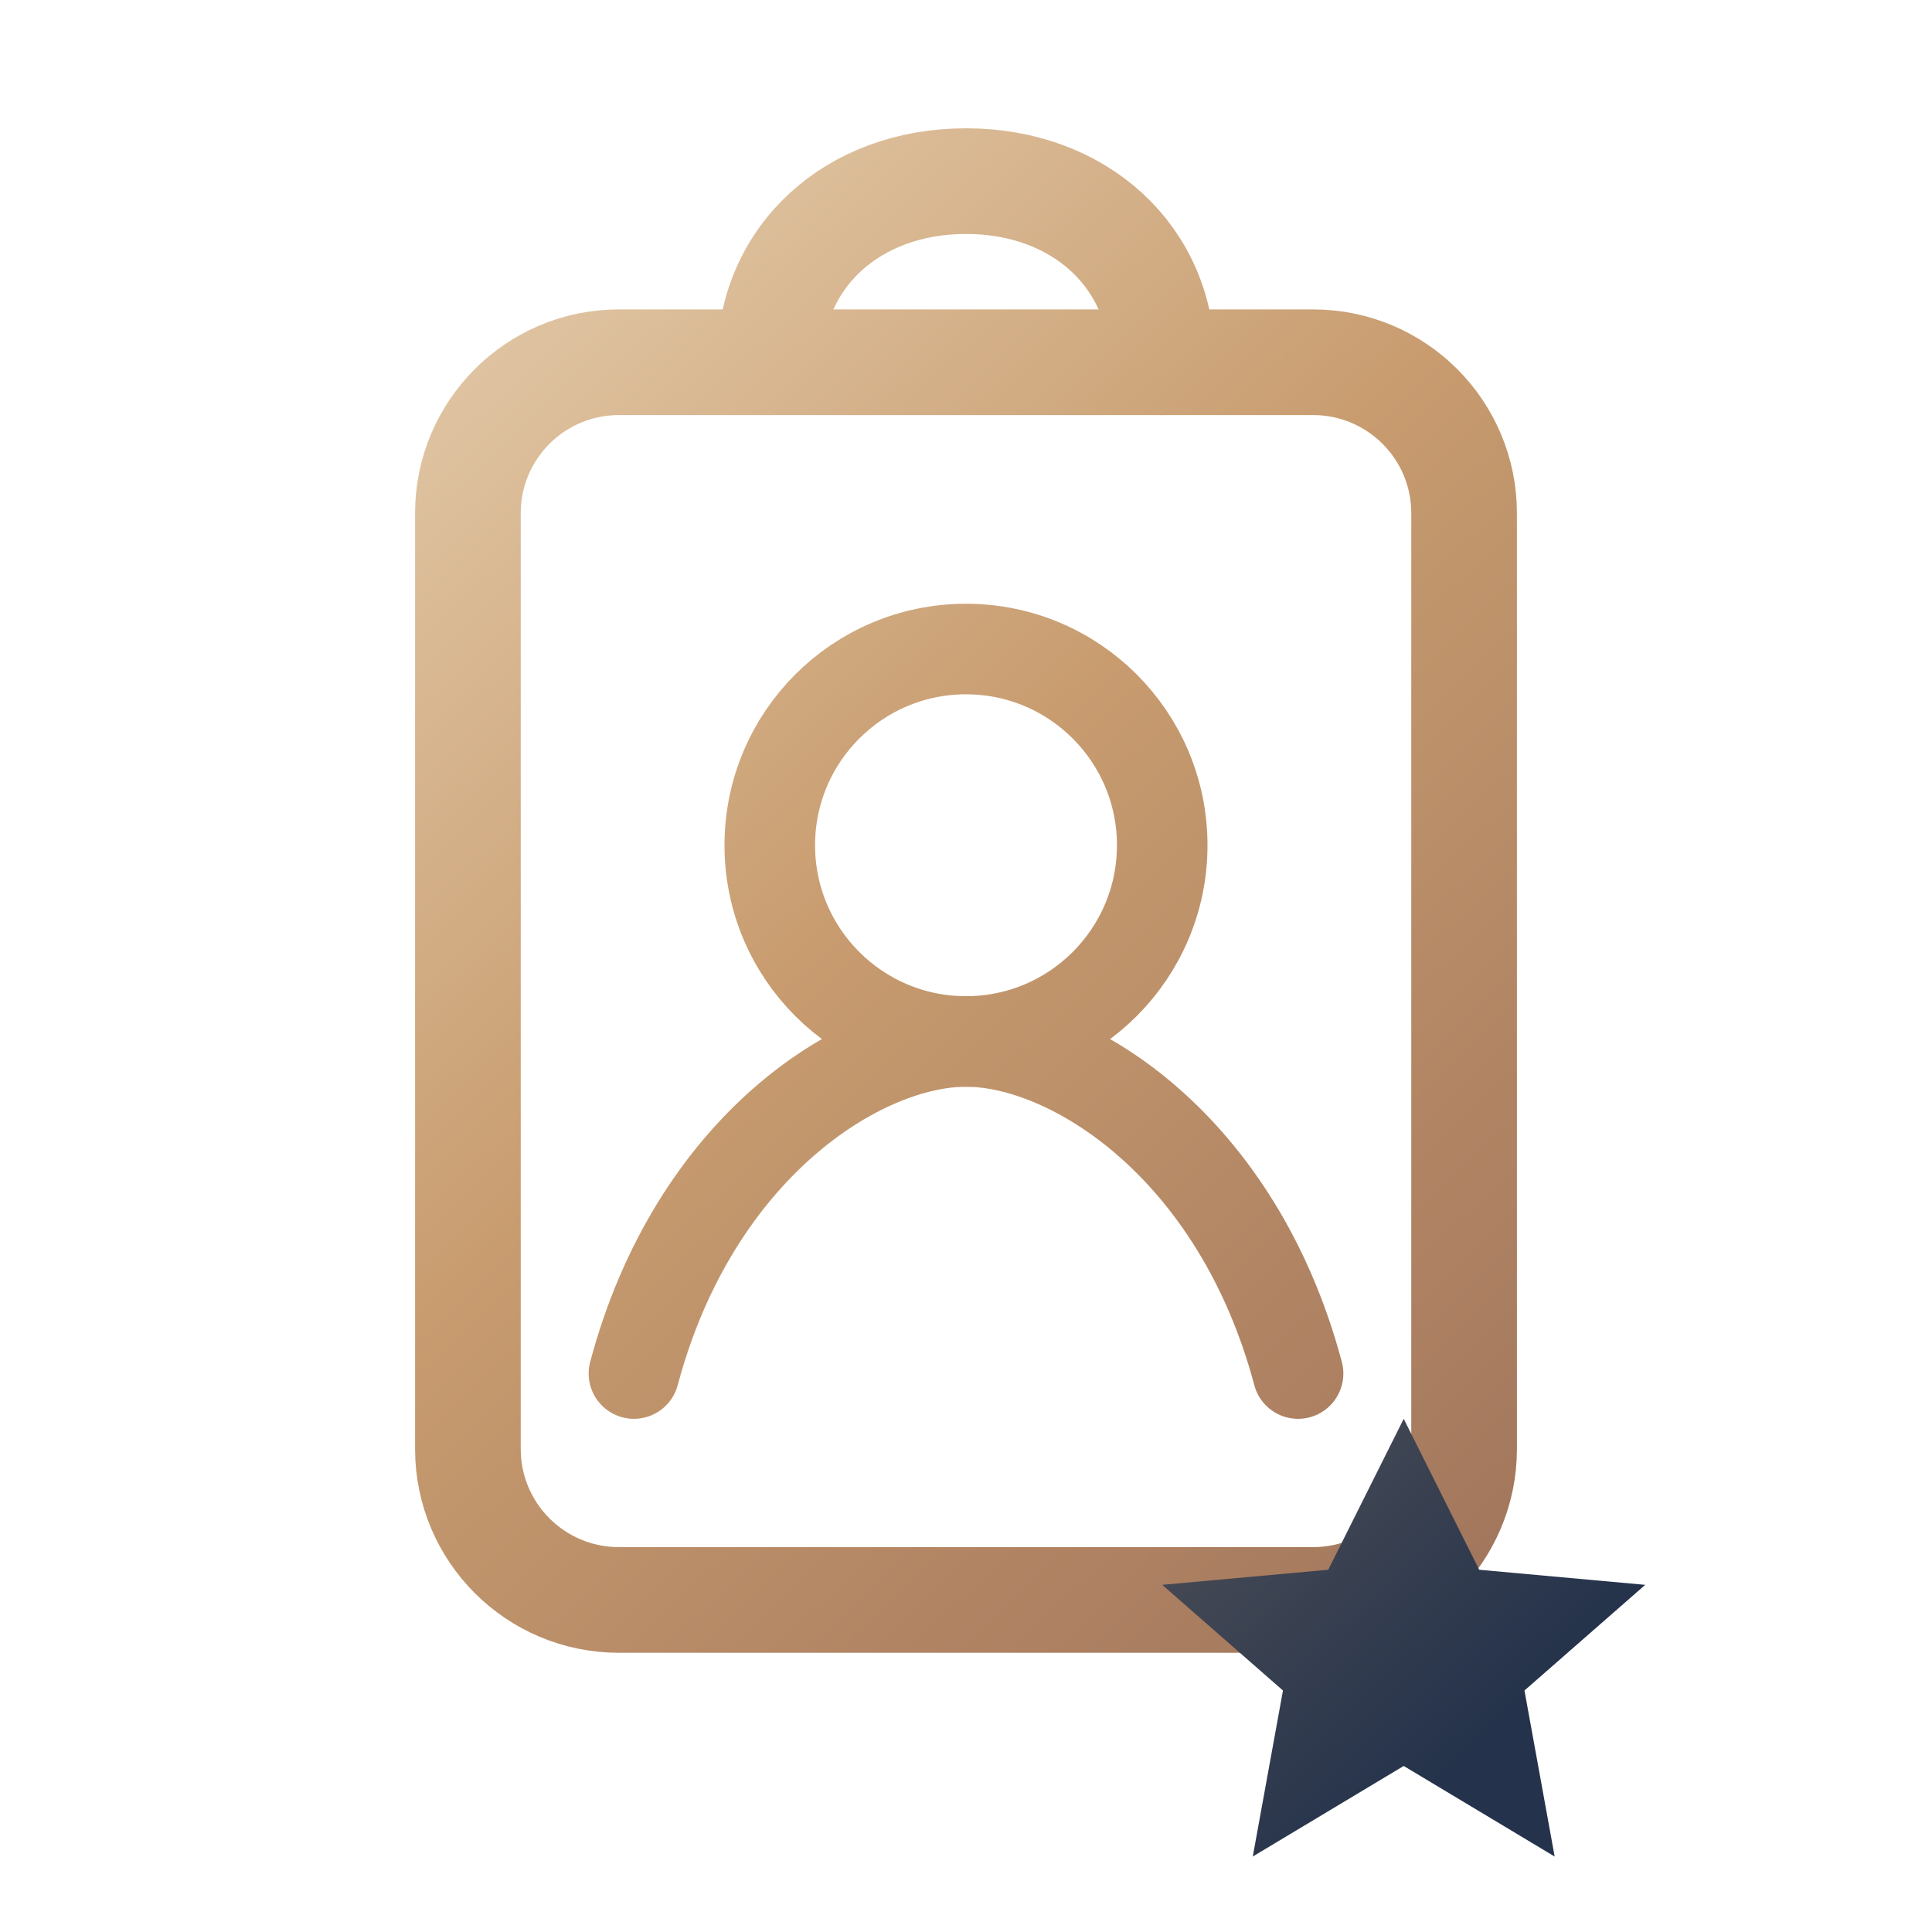
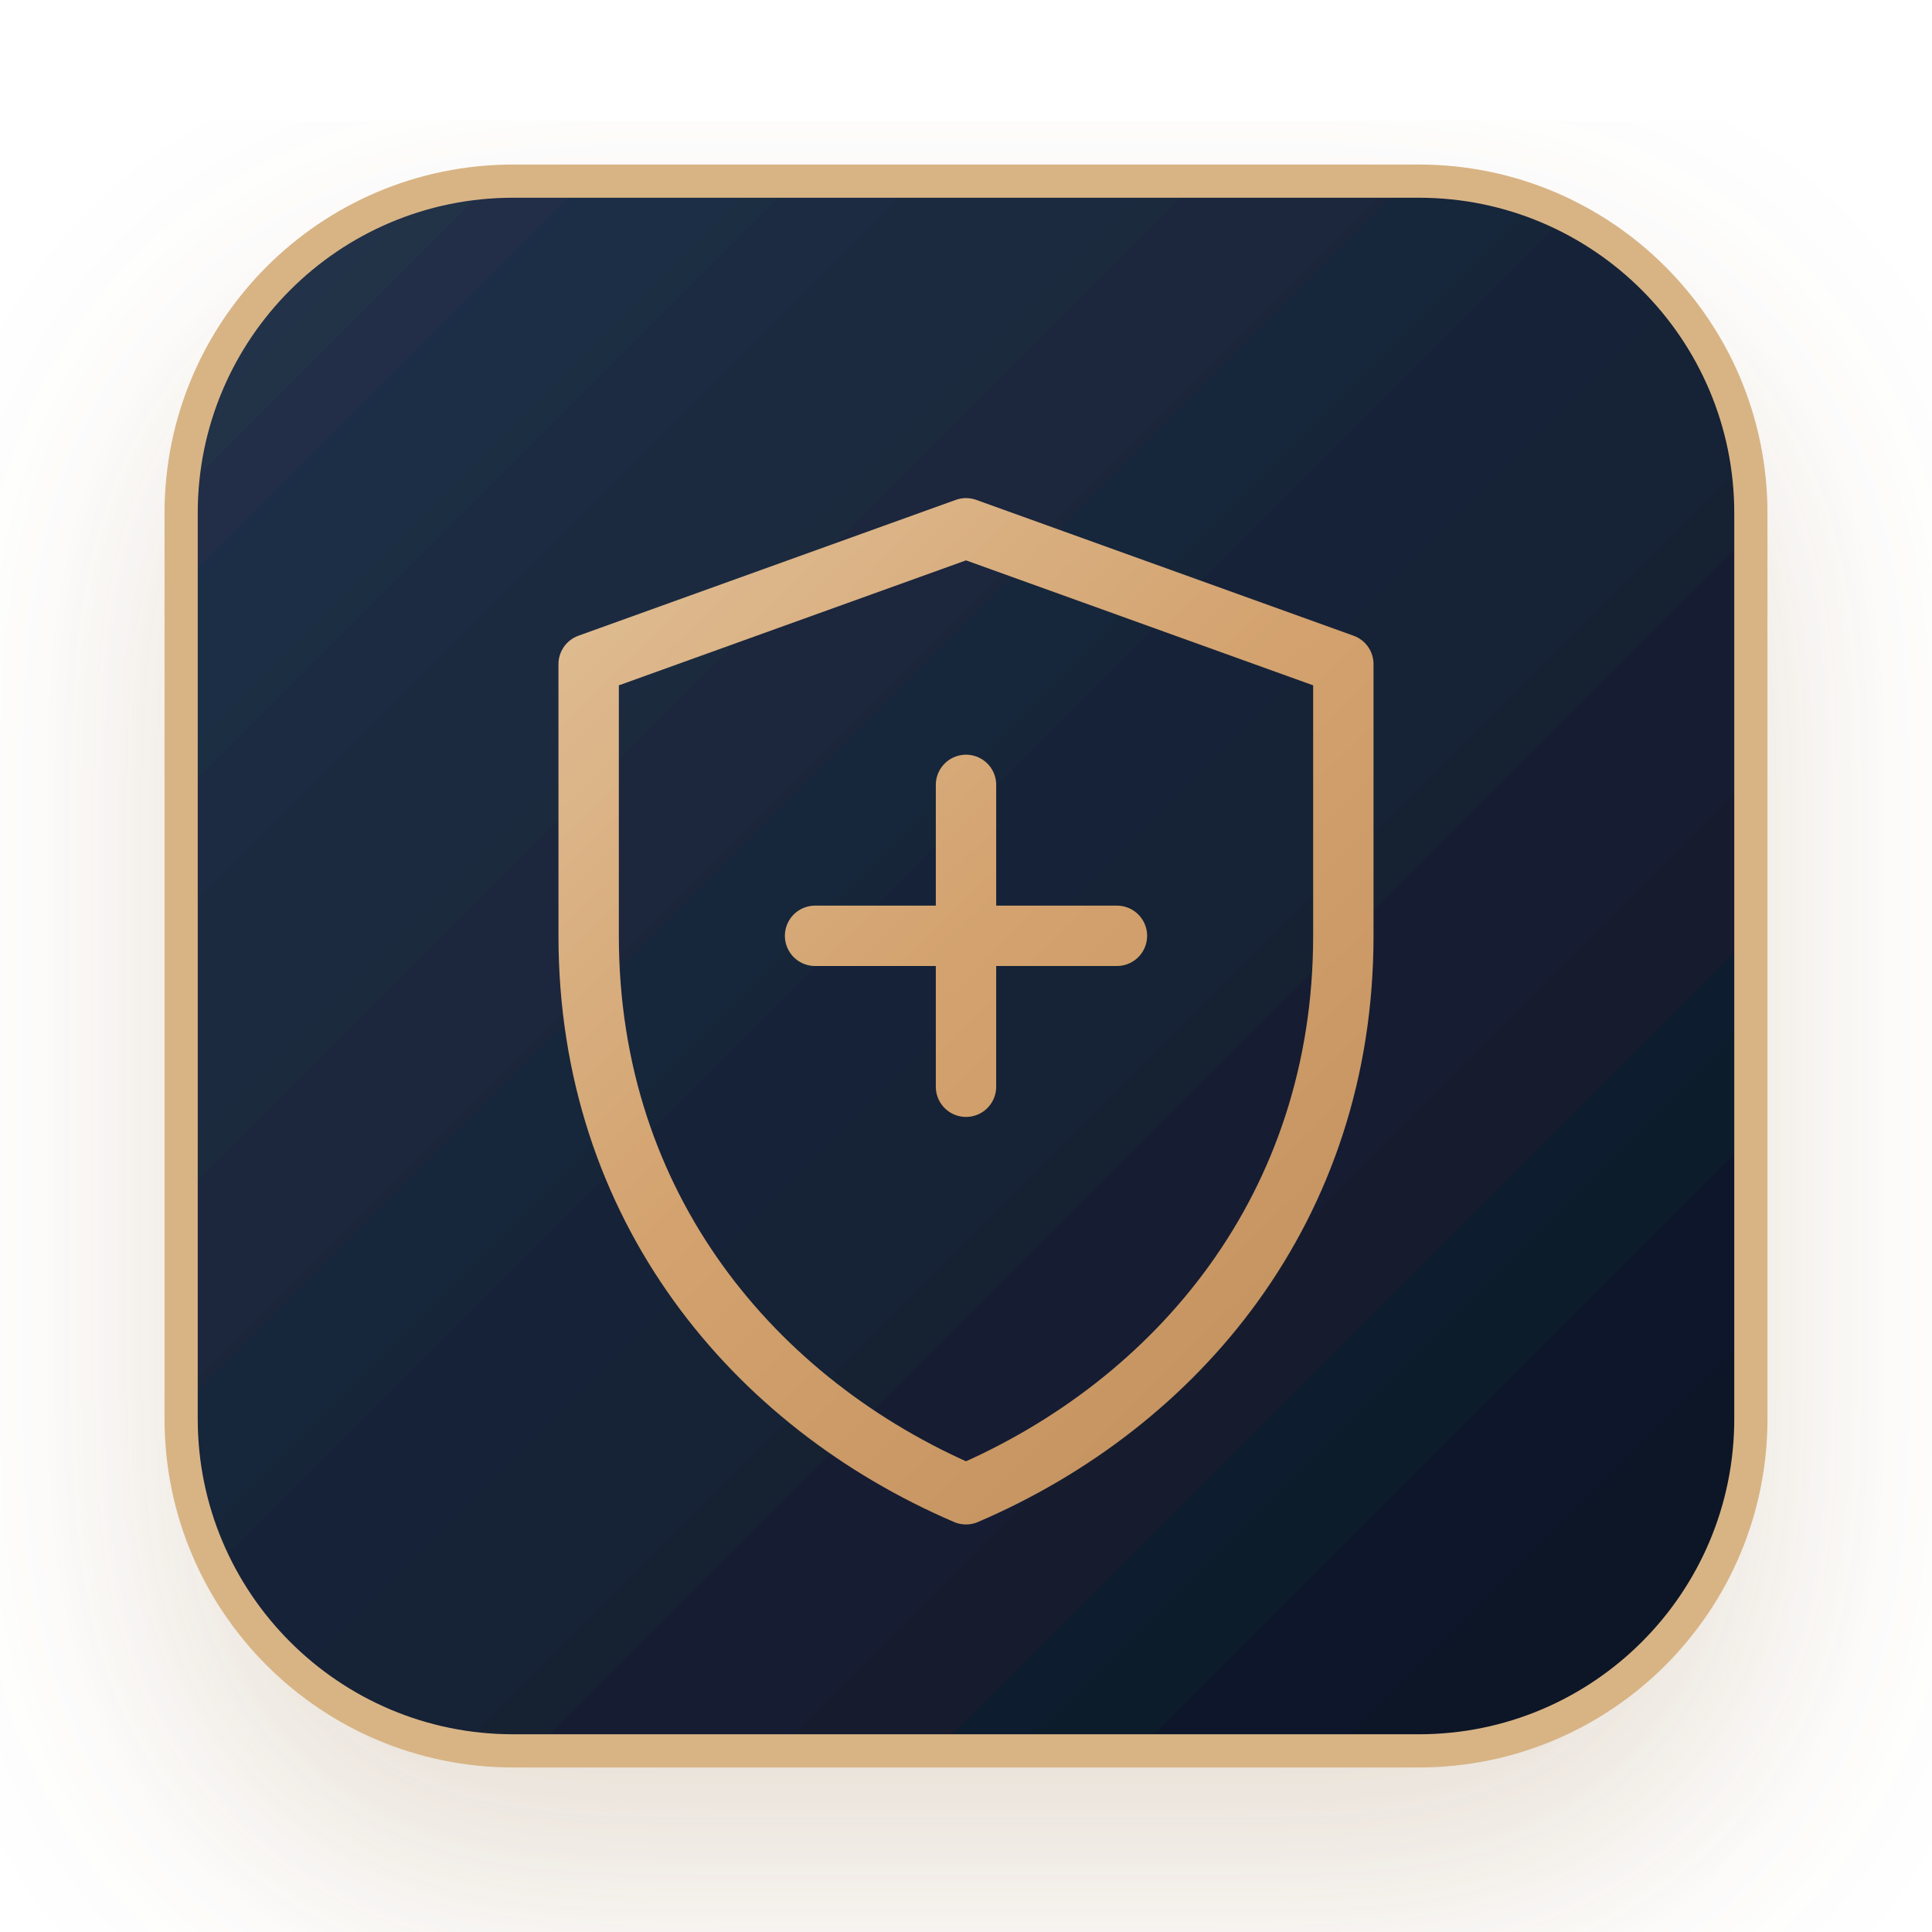
<svg xmlns="http://www.w3.org/2000/svg" viewBox="0 0 128 128" fill="none">
  <defs>
-     <linearGradient id="g" x1="18" y1="16" x2="110" y2="112" gradientUnits="userSpaceOnUse">
-       <stop stop-color="#E7D1B2" />
-       <stop offset="0.44" stop-color="#C89C6F" />
-       <stop offset="1" stop-color="#9A6E58" />
+     <linearGradient id="gold" x1="20" y1="18" x2="108" y2="108" gradientUnits="userSpaceOnUse">
+       <stop offset="0" stop-color="#E8D0AE" />
+       <stop offset="0.5" stop-color="#D3A26E" />
+       <stop offset="1" stop-color="#B88755" />
    </linearGradient>
-     <linearGradient id="s" x1="22" y1="20" x2="106" y2="108" gradientUnits="userSpaceOnUse">
-       <stop stop-color="#D2AC7A" />
-       <stop offset="1" stop-color="#24324B" />
+     <linearGradient id="navy" x1="14" y1="14" x2="114" y2="114" gradientUnits="userSpaceOnUse">
+       <stop offset="0" stop-color="#22324A" />
+       <stop offset="1" stop-color="#0C1424" />
    </linearGradient>
-     <filter id="glow" x="-30%" y="-30%" width="160%" height="160%">
-       <feGaussianBlur stdDeviation="2.4" result="blur" />
-       <feColorMatrix in="blur" type="matrix" values="1 0 0 0 0.95  0 1 0 0 0.52  0 0 1 0 0.38  0 0 0 0.55 0" />
-       <feBlend in="SourceGraphic" />
+     <filter id="shadow" x="0" y="0" width="128" height="128" filterUnits="userSpaceOnUse" color-interpolation-filters="sRGB">
+       <feDropShadow dx="0" dy="8" stdDeviation="8" flood-color="#9A7A51" flood-opacity="0.24" />
    </filter>
  </defs>
-   <rect x="31" y="24" width="66" height="82" rx="10" stroke="url(#g)" stroke-width="7" />
-   <path d="M51 24c0-7 5.5-12 13-12s13 5 13 12" stroke="url(#g)" stroke-width="7" stroke-linecap="round" />
-   <circle cx="64" cy="56" r="13" stroke="url(#g)" stroke-width="6" />
-   <path d="M42 91c4-15 15-22 22-22s18 7 22 22" stroke="url(#g)" stroke-width="6" stroke-linecap="round" />
-   <path d="m93 94 5 10 11 1-8 7 2 11-10-6-10 6 2-11-8-7 11-1 5-10Z" fill="url(#s)" />
+   <g filter="url(#shadow)">
+     <rect x="12" y="12" width="104" height="104" rx="22" fill="url(#navy)" stroke="#D8B485" stroke-width="2.2" />
+   </g>
+   <path d="M64 35 89 44v18c0 18-11 31-25 37-14-6-25-19-25-37V44l25-9Z" stroke="url(#gold)" stroke-width="4" stroke-linejoin="round" />
+   <path d="M54 62h20M64 52v20" stroke="url(#gold)" stroke-width="4" stroke-linecap="round" />
</svg>
